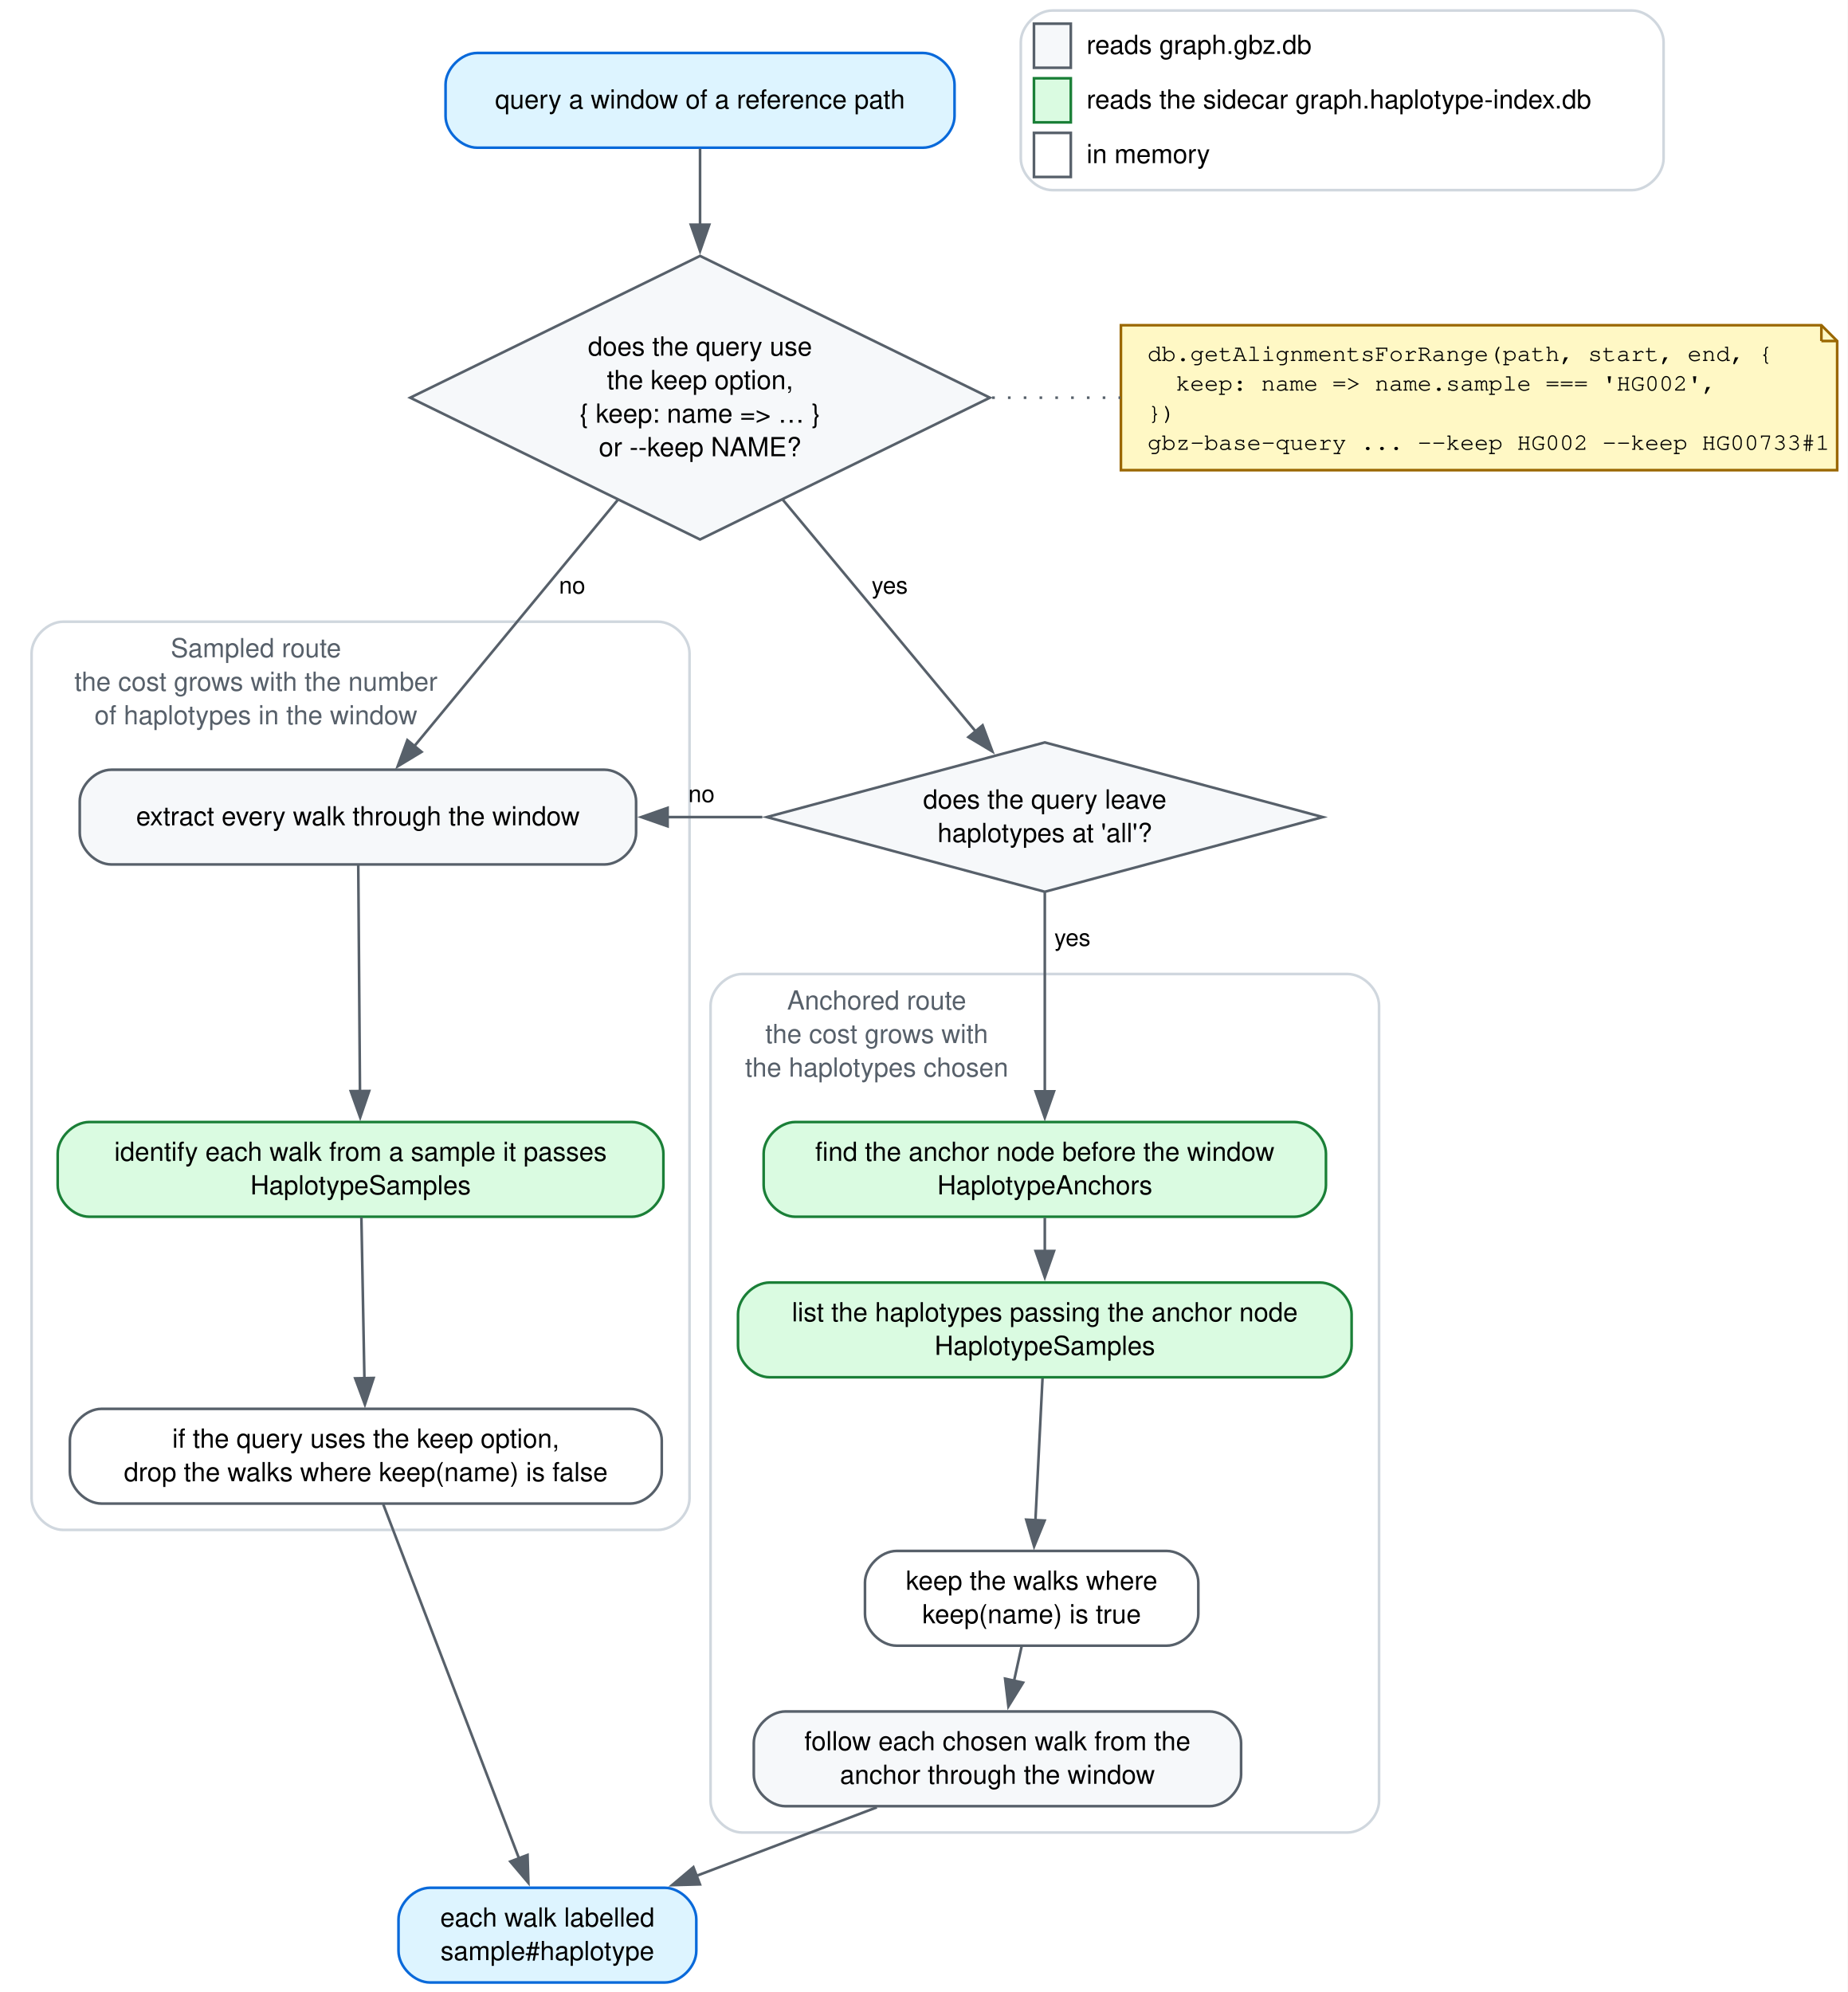
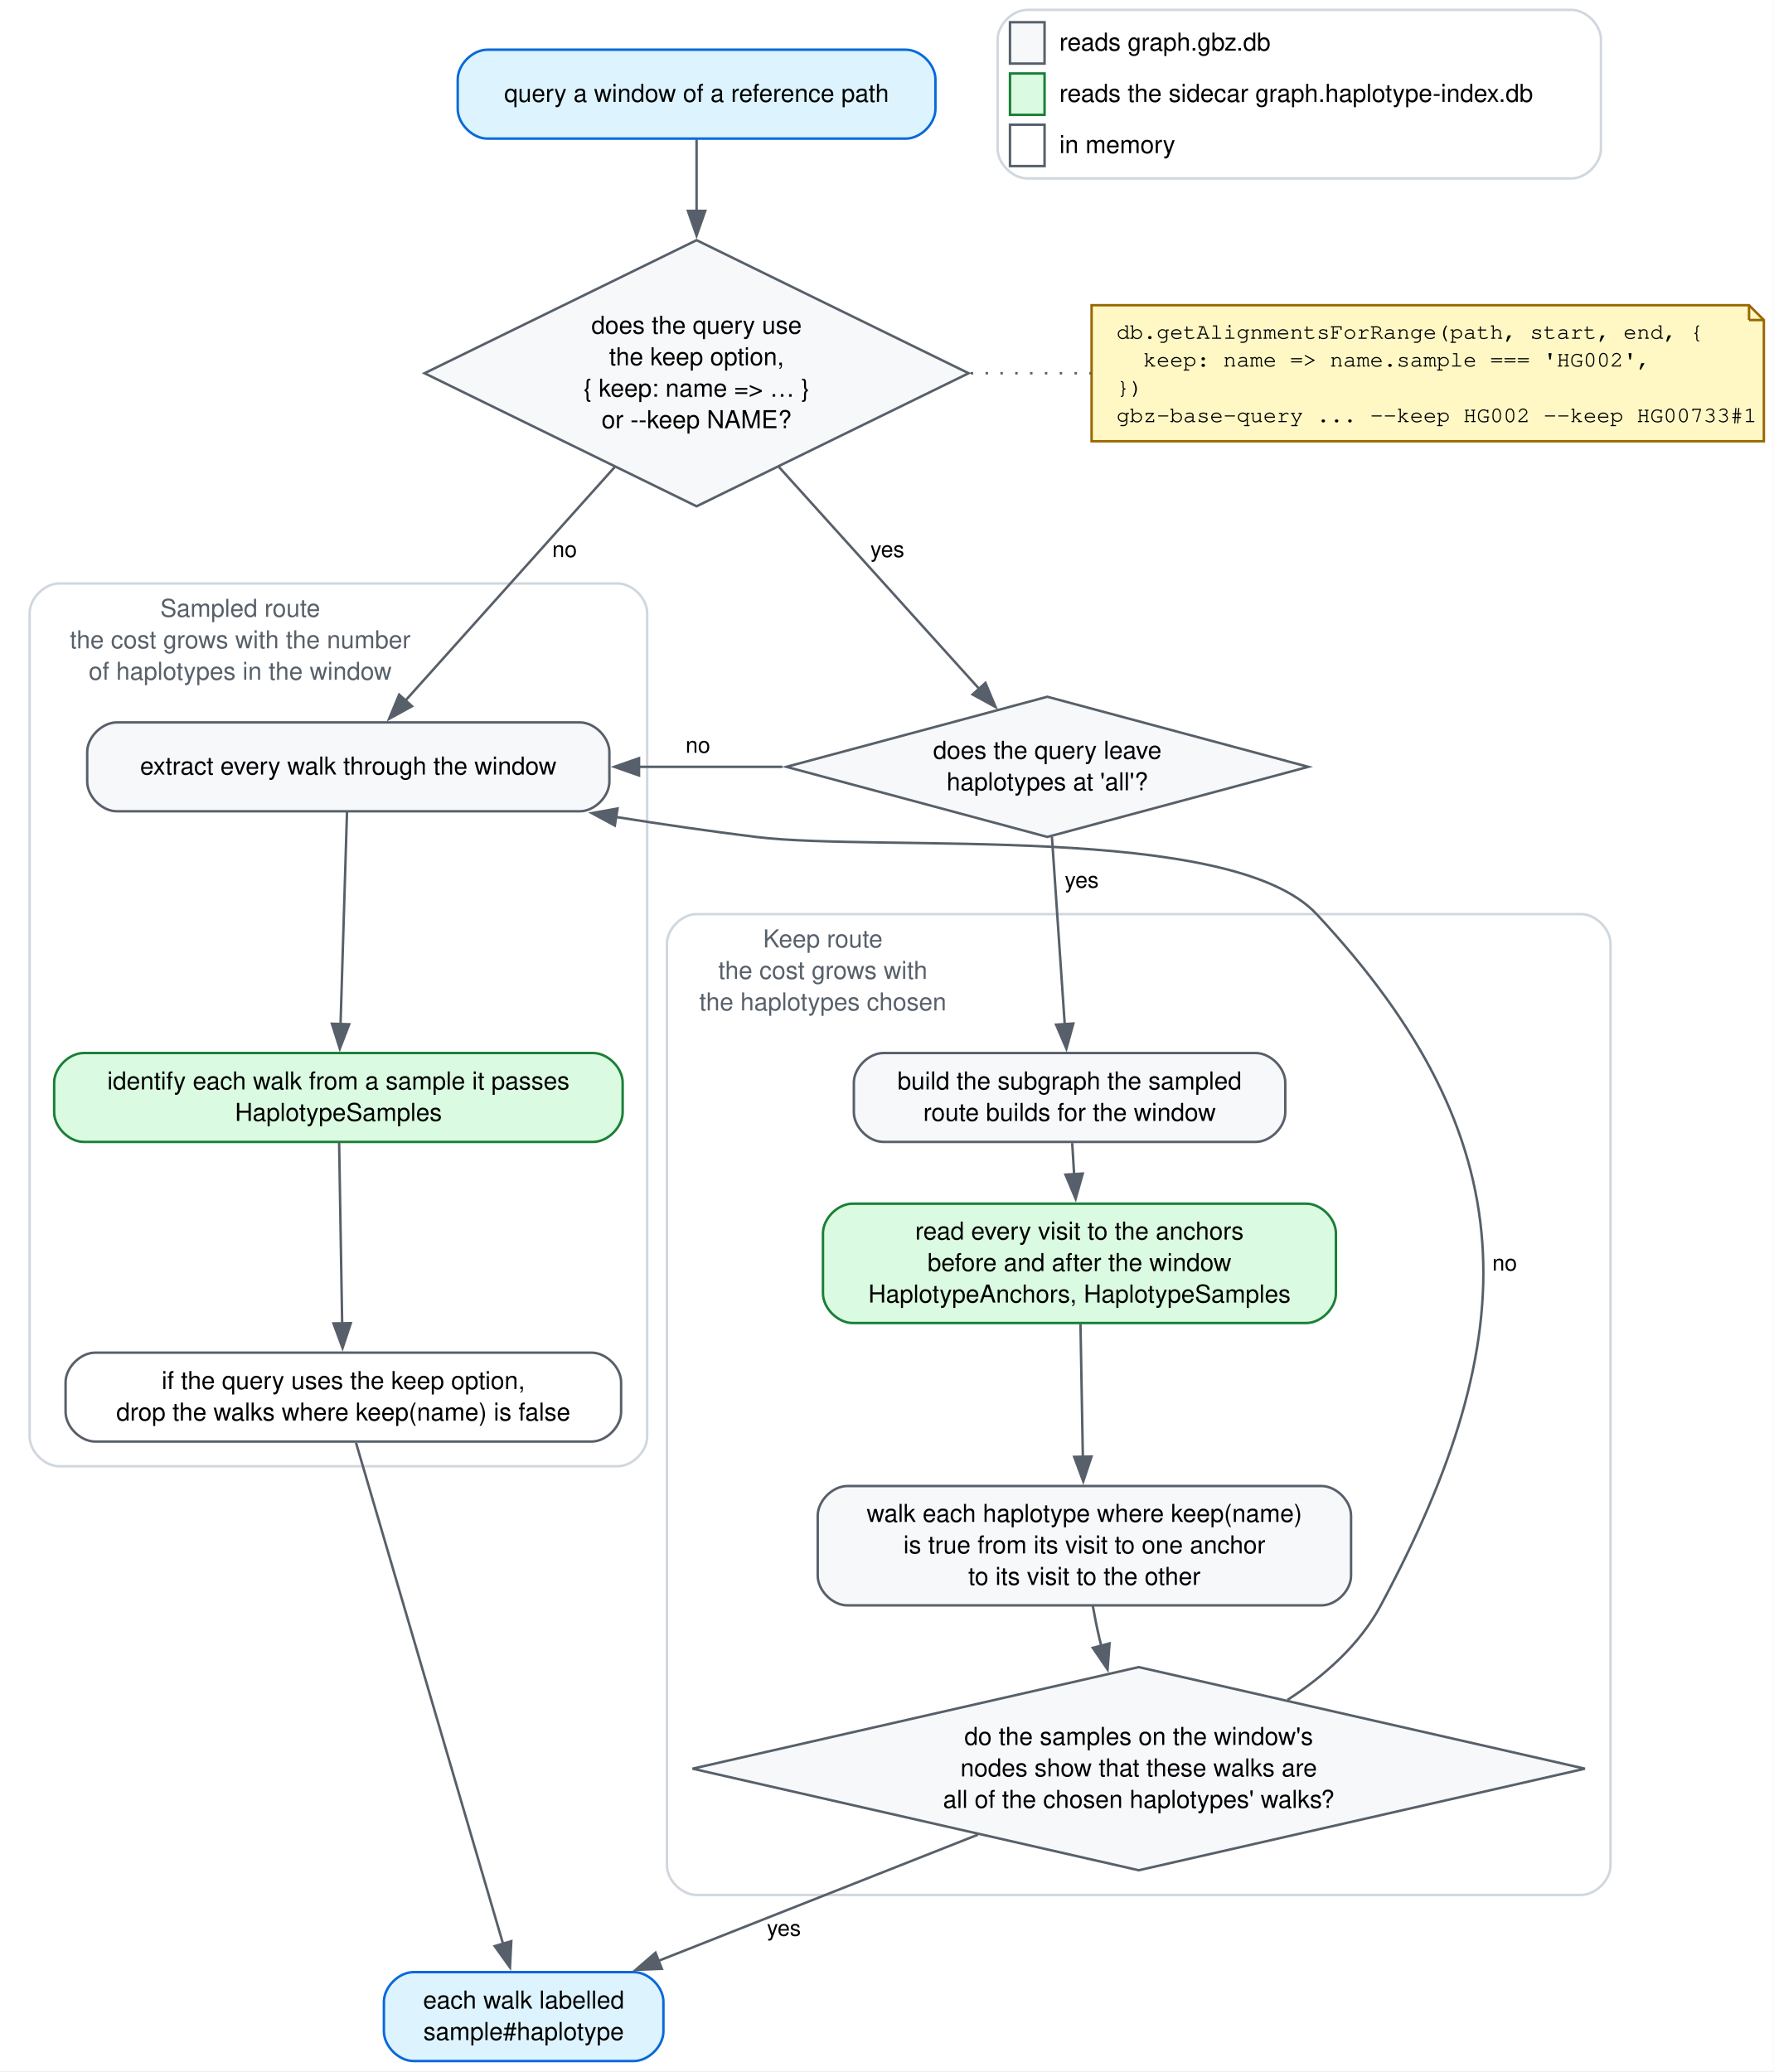
- <svg xmlns="http://www.w3.org/2000/svg" width="702pt" height="757pt" viewBox="0.00 0.00 702.00 757.00">
-   <g id="graph0" class="graph" transform="scale(1 1) rotate(0) translate(4 753.39)">
-     <polygon fill="white" stroke="none" points="-4,4 -4,-753.39 698.08,-753.39 698.08,4 -4,4" />
+ <svg xmlns="http://www.w3.org/2000/svg" width="718pt" height="839pt" viewBox="0.00 0.00 718.00 839.00">
+   <g id="graph0" class="graph" transform="scale(1 1) rotate(0) translate(4 834.56)">
+     <polygon fill="white" stroke="none" points="-4,4 -4,-834.56 714.08,-834.56 714.08,4 -4,4" />
    <g id="clust3" class="cluster">
-       <path fill="white" stroke="#d0d7de" d="M20,-172C20,-172 246,-172 246,-172 252,-172 258,-178 258,-184 258,-184 258,-505.13 258,-505.13 258,-511.13 252,-517.13 246,-517.13 246,-517.13 20,-517.13 20,-517.13 14,-517.13 8,-511.13 8,-505.13 8,-505.13 8,-184 8,-184 8,-178 14,-172 20,-172" />
-       <text xml:space="preserve" text-anchor="middle" x="93.25" y="-503.63" font-family="Helvetica,sans-Serif" font-size="10.00" fill="#57606a">Sampled route</text>
-       <text xml:space="preserve" text-anchor="middle" x="93.25" y="-490.88" font-family="Helvetica,sans-Serif" font-size="10.00" fill="#57606a">the cost grows with the number</text>
-       <text xml:space="preserve" text-anchor="middle" x="93.25" y="-478.13" font-family="Helvetica,sans-Serif" font-size="10.00" fill="#57606a">of haplotypes in the window</text>
+       <path fill="white" stroke="#d0d7de" d="M20,-240.84C20,-240.84 246,-240.84 246,-240.84 252,-240.84 258,-246.84 258,-252.84 258,-252.84 258,-586.3 258,-586.3 258,-592.3 252,-598.3 246,-598.3 246,-598.3 20,-598.3 20,-598.3 14,-598.3 8,-592.3 8,-586.3 8,-586.3 8,-252.84 8,-252.84 8,-246.84 14,-240.84 20,-240.84" />
+       <text xml:space="preserve" text-anchor="middle" x="93.25" y="-584.8" font-family="Helvetica,sans-Serif" font-size="10.00" fill="#57606a">Sampled route</text>
+       <text xml:space="preserve" text-anchor="middle" x="93.25" y="-572.05" font-family="Helvetica,sans-Serif" font-size="10.00" fill="#57606a">the cost grows with the number</text>
+       <text xml:space="preserve" text-anchor="middle" x="93.25" y="-559.3" font-family="Helvetica,sans-Serif" font-size="10.00" fill="#57606a">of haplotypes in the window</text>
    </g>
    <g id="clust4" class="cluster">
-       <path fill="white" stroke="#d0d7de" d="M278,-57C278,-57 508,-57 508,-57 514,-57 520,-63 520,-69 520,-69 520,-371.25 520,-371.25 520,-377.25 514,-383.25 508,-383.25 508,-383.25 278,-383.25 278,-383.25 272,-383.25 266,-377.25 266,-371.25 266,-371.25 266,-69 266,-69 266,-63 272,-57 278,-57" />
-       <text xml:space="preserve" text-anchor="middle" x="329.12" y="-369.75" font-family="Helvetica,sans-Serif" font-size="10.00" fill="#57606a">Anchored route</text>
-       <text xml:space="preserve" text-anchor="middle" x="329.12" y="-357" font-family="Helvetica,sans-Serif" font-size="10.00" fill="#57606a">the cost grows with</text>
-       <text xml:space="preserve" text-anchor="middle" x="329.12" y="-344.25" font-family="Helvetica,sans-Serif" font-size="10.00" fill="#57606a">the haplotypes chosen</text>
+       <path fill="white" stroke="#d0d7de" d="M278,-67.25C278,-67.25 636,-67.25 636,-67.25 642,-67.25 648,-73.25 648,-79.25 648,-79.25 648,-452.42 648,-452.42 648,-458.42 642,-464.42 636,-464.42 636,-464.42 278,-464.42 278,-464.42 272,-464.42 266,-458.42 266,-452.42 266,-452.42 266,-79.25 266,-79.25 266,-73.25 272,-67.25 278,-67.25" />
+       <text xml:space="preserve" text-anchor="middle" x="329.12" y="-450.92" font-family="Helvetica,sans-Serif" font-size="10.00" fill="#57606a">Keep route</text>
+       <text xml:space="preserve" text-anchor="middle" x="329.12" y="-438.17" font-family="Helvetica,sans-Serif" font-size="10.00" fill="#57606a">the cost grows with</text>
+       <text xml:space="preserve" text-anchor="middle" x="329.12" y="-425.42" font-family="Helvetica,sans-Serif" font-size="10.00" fill="#57606a">the haplotypes chosen</text>
    </g>
    <g id="node1" class="node">
-       <path fill="#ddf4ff" stroke="#0969da" d="M346.7,-733.26C346.7,-733.26 177.3,-733.26 177.3,-733.26 171.3,-733.26 165.3,-727.26 165.3,-721.26 165.3,-721.26 165.3,-709.26 165.3,-709.26 165.3,-703.26 171.3,-697.26 177.3,-697.26 177.3,-697.26 346.7,-697.26 346.7,-697.26 352.7,-697.26 358.7,-703.26 358.7,-709.26 358.7,-709.26 358.7,-721.26 358.7,-721.26 358.7,-727.26 352.7,-733.26 346.7,-733.26" />
-       <text xml:space="preserve" text-anchor="middle" x="262" y="-712.14" font-family="Helvetica,sans-Serif" font-size="10.00">query a window of a reference path</text>
+       <path fill="#ddf4ff" stroke="#0969da" d="M362.7,-814.43C362.7,-814.43 193.3,-814.43 193.3,-814.43 187.3,-814.43 181.3,-808.43 181.3,-802.43 181.3,-802.43 181.3,-790.43 181.3,-790.43 181.3,-784.43 187.3,-778.43 193.3,-778.43 193.3,-778.43 362.7,-778.43 362.7,-778.43 368.7,-778.43 374.7,-784.43 374.7,-790.43 374.7,-790.43 374.7,-802.43 374.7,-802.43 374.7,-808.43 368.7,-814.43 362.7,-814.43" />
+       <text xml:space="preserve" text-anchor="middle" x="278" y="-793.31" font-family="Helvetica,sans-Serif" font-size="10.00">query a window of a reference path</text>
    </g>
    <g id="node2" class="node">
-       <polygon fill="#f6f8fa" stroke="#57606a" points="262,-656.14 151.87,-602.26 262,-548.38 372.13,-602.26 262,-656.14" />
-       <text xml:space="preserve" text-anchor="middle" x="262" y="-618.26" font-family="Helvetica,sans-Serif" font-size="10.00">does the query use</text>
-       <text xml:space="preserve" text-anchor="middle" x="262" y="-605.51" font-family="Helvetica,sans-Serif" font-size="10.00">the keep option,</text>
-       <text xml:space="preserve" text-anchor="middle" x="262" y="-592.76" font-family="Helvetica,sans-Serif" font-size="10.00">{ keep: name =&gt; … }</text>
-       <text xml:space="preserve" text-anchor="middle" x="262" y="-580.01" font-family="Helvetica,sans-Serif" font-size="10.00">or --keep NAME?</text>
+       <polygon fill="#f6f8fa" stroke="#57606a" points="278,-737.31 167.87,-683.43 278,-629.55 388.13,-683.43 278,-737.31" />
+       <text xml:space="preserve" text-anchor="middle" x="278" y="-699.43" font-family="Helvetica,sans-Serif" font-size="10.00">does the query use</text>
+       <text xml:space="preserve" text-anchor="middle" x="278" y="-686.68" font-family="Helvetica,sans-Serif" font-size="10.00">the keep option,</text>
+       <text xml:space="preserve" text-anchor="middle" x="278" y="-673.93" font-family="Helvetica,sans-Serif" font-size="10.00">{ keep: name =&gt; … }</text>
+       <text xml:space="preserve" text-anchor="middle" x="278" y="-661.18" font-family="Helvetica,sans-Serif" font-size="10.00">or --keep NAME?</text>
    </g>
    <g id="edge2" class="edge">
-       <path fill="none" stroke="#57606a" d="M262,-696.92C262,-688.77 262,-678.5 262,-667.77" />
-       <polygon fill="#57606a" stroke="#57606a" points="265.5,-668 262,-658 258.5,-668 265.5,-668" />
+       <path fill="none" stroke="#57606a" d="M278,-778.09C278,-769.94 278,-759.67 278,-748.94" />
+       <polygon fill="#57606a" stroke="#57606a" points="281.5,-749.17 278,-739.17 274.5,-749.17 281.5,-749.17" />
    </g>
    <g id="node3" class="node">
-       <polygon fill="#f6f8fa" stroke="#57606a" points="393,-471.26 287.37,-442.88 393,-414.5 498.63,-442.88 393,-471.26" />
-       <text xml:space="preserve" text-anchor="middle" x="393" y="-446.13" font-family="Helvetica,sans-Serif" font-size="10.00">does the query leave</text>
-       <text xml:space="preserve" text-anchor="middle" x="393" y="-433.38" font-family="Helvetica,sans-Serif" font-size="10.00">haplotypes at 'all'?</text>
+       <polygon fill="#f6f8fa" stroke="#57606a" points="420,-552.43 314.37,-524.05 420,-495.67 525.63,-524.05 420,-552.43" />
+       <text xml:space="preserve" text-anchor="middle" x="420" y="-527.3" font-family="Helvetica,sans-Serif" font-size="10.00">does the query leave</text>
+       <text xml:space="preserve" text-anchor="middle" x="420" y="-514.55" font-family="Helvetica,sans-Serif" font-size="10.00">haplotypes at 'all'?</text>
    </g>
    <g id="edge9" class="edge">
-       <path fill="none" stroke="#57606a" d="M293.38,-563.56C315.86,-536.56 345.78,-500.61 366.94,-475.19" />
-       <polygon fill="#57606a" stroke="#57606a" points="369.36,-477.75 373.07,-467.83 363.98,-473.27 369.36,-477.75" />
-       <text xml:space="preserve" text-anchor="middle" x="334.07" y="-527.83" font-family="Helvetica,sans-Serif" font-size="9.00"> yes </text>
+       <path fill="none" stroke="#57606a" d="M311.29,-645.53C336.04,-618.11 369.39,-581.14 392.6,-555.41" />
+       <polygon fill="#57606a" stroke="#57606a" points="394.94,-558.04 399.05,-548.27 389.75,-553.35 394.94,-558.04" />
+       <text xml:space="preserve" text-anchor="middle" x="355.24" y="-609" font-family="Helvetica,sans-Serif" font-size="9.00"> yes </text>
    </g>
    <g id="node4" class="node">
-       <polygon fill="#fff8c5" stroke="#9a6700" points="688.08,-629.8 421.92,-629.8 421.92,-574.72 694.08,-574.72 694.08,-623.8 688.08,-629.8" />
-       <polyline fill="none" stroke="#9a6700" points="688.08,-629.8 688.08,-623.8" />
-       <polyline fill="none" stroke="#9a6700" points="694.08,-623.8 688.08,-623.8" />
-       <text xml:space="preserve" text-anchor="start" x="432" y="-616.21" font-family="Courier,monospace" font-size="9.00">db.getAlignmentsForRange(path, start, end, {</text>
-       <text xml:space="preserve" text-anchor="start" x="432" y="-604.96" font-family="Courier,monospace" font-size="9.00">  keep: name =&gt; name.sample === 'HG002',</text>
-       <text xml:space="preserve" text-anchor="start" x="432" y="-593.71" font-family="Courier,monospace" font-size="9.00">})</text>
-       <text xml:space="preserve" text-anchor="start" x="432" y="-582.46" font-family="Courier,monospace" font-size="9.00">gbz-base-query ... --keep HG002 --keep HG00733#1</text>
+       <polygon fill="#fff8c5" stroke="#9a6700" points="704.08,-710.97 437.92,-710.97 437.92,-655.89 710.08,-655.89 710.08,-704.97 704.08,-710.97" />
+       <polyline fill="none" stroke="#9a6700" points="704.08,-710.97 704.08,-704.97" />
+       <polyline fill="none" stroke="#9a6700" points="710.08,-704.97 704.08,-704.97" />
+       <text xml:space="preserve" text-anchor="start" x="448" y="-697.38" font-family="Courier,monospace" font-size="9.00">db.getAlignmentsForRange(path, start, end, {</text>
+       <text xml:space="preserve" text-anchor="start" x="448" y="-686.13" font-family="Courier,monospace" font-size="9.00">  keep: name =&gt; name.sample === 'HG002',</text>
+       <text xml:space="preserve" text-anchor="start" x="448" y="-674.88" font-family="Courier,monospace" font-size="9.00">})</text>
+       <text xml:space="preserve" text-anchor="start" x="448" y="-663.63" font-family="Courier,monospace" font-size="9.00">gbz-base-query ... --keep HG002 --keep HG00733#1</text>
    </g>
    <g id="edge1" class="edge">
-       <path fill="none" stroke="#57606a" stroke-dasharray="1,5" d="M373,-602.26C389.26,-602.26 405.52,-602.26 421.78,-602.26" />
+       <path fill="none" stroke="#57606a" stroke-dasharray="1,5" d="M389,-683.43C405.26,-683.43 421.52,-683.43 437.78,-683.43" />
    </g>
    <g id="node7" class="node">
-       <path fill="#f6f8fa" stroke="#57606a" d="M225.7,-460.88C225.7,-460.88 38.3,-460.88 38.3,-460.88 32.3,-460.88 26.3,-454.88 26.3,-448.88 26.3,-448.88 26.3,-436.88 26.3,-436.88 26.3,-430.88 32.3,-424.88 38.3,-424.88 38.3,-424.88 225.7,-424.88 225.7,-424.88 231.7,-424.88 237.7,-430.88 237.7,-436.88 237.7,-436.88 237.7,-448.88 237.7,-448.88 237.7,-454.88 231.7,-460.88 225.7,-460.88" />
-       <text xml:space="preserve" text-anchor="middle" x="132" y="-439.75" font-family="Helvetica,sans-Serif" font-size="10.00">extract every walk through the window</text>
+       <path fill="#f6f8fa" stroke="#57606a" d="M230.7,-542.05C230.7,-542.05 43.3,-542.05 43.3,-542.05 37.3,-542.05 31.3,-536.05 31.3,-530.05 31.3,-530.05 31.3,-518.05 31.3,-518.05 31.3,-512.05 37.3,-506.05 43.3,-506.05 43.3,-506.05 230.7,-506.05 230.7,-506.05 236.7,-506.05 242.7,-512.05 242.7,-518.05 242.7,-518.05 242.7,-530.05 242.7,-530.05 242.7,-536.05 236.7,-542.05 230.7,-542.05" />
+       <text xml:space="preserve" text-anchor="middle" x="137" y="-520.92" font-family="Helvetica,sans-Serif" font-size="10.00">extract every walk through the window</text>
    </g>
    <g id="edge8" class="edge">
-       <path fill="none" stroke="#57606a" d="M230.86,-563.56C206.91,-534.57 174.45,-495.27 153.37,-469.75" />
-       <polygon fill="#57606a" stroke="#57606a" points="156.18,-467.66 147.12,-462.18 150.79,-472.12 156.18,-467.66" />
-       <text xml:space="preserve" text-anchor="middle" x="213.41" y="-527.83" font-family="Helvetica,sans-Serif" font-size="9.00"> no </text>
+       <path fill="none" stroke="#57606a" d="M244.94,-645.53C218.87,-616.44 183.19,-576.6 160.11,-550.85" />
+       <polygon fill="#57606a" stroke="#57606a" points="162.8,-548.6 153.52,-543.49 157.59,-553.28 162.8,-548.6" />
+       <text xml:space="preserve" text-anchor="middle" x="224.57" y="-609" font-family="Helvetica,sans-Serif" font-size="9.00"> no </text>
    </g>
    <g id="edge10" class="edge">
-       <path fill="none" stroke="#57606a" d="M285.66,-442.88C273.77,-442.88 261.62,-442.88 249.61,-442.88" />
-       <polygon fill="#57606a" stroke="#57606a" points="249.67,-439.38 239.67,-442.88 249.67,-446.38 249.67,-439.38" />
-       <text xml:space="preserve" text-anchor="middle" x="262.54" y="-448.58" font-family="Helvetica,sans-Serif" font-size="9.00"> no </text>
+       <path fill="none" stroke="#57606a" d="M312.75,-524.05C293.71,-524.05 273.78,-524.05 254.47,-524.05" />
+       <polygon fill="#57606a" stroke="#57606a" points="254.7,-520.55 244.7,-524.05 254.7,-527.55 254.7,-520.55" />
+       <text xml:space="preserve" text-anchor="middle" x="278.54" y="-529.75" font-family="Helvetica,sans-Serif" font-size="9.00"> no </text>
    </g>
    <g id="node10" class="node">
-       <path fill="#dafbe1" stroke="#1a7f37" d="M487.83,-327C487.83,-327 298.17,-327 298.17,-327 292.17,-327 286.17,-321 286.17,-315 286.17,-315 286.17,-303 286.17,-303 286.17,-297 292.17,-291 298.17,-291 298.17,-291 487.83,-291 487.83,-291 493.83,-291 499.83,-297 499.83,-303 499.83,-303 499.83,-315 499.83,-315 499.83,-321 493.83,-327 487.83,-327" />
-       <text xml:space="preserve" text-anchor="middle" x="393" y="-312.25" font-family="Helvetica,sans-Serif" font-size="10.00">find the anchor node before the window</text>
-       <text xml:space="preserve" text-anchor="middle" x="393" y="-299.5" font-family="Helvetica,sans-Serif" font-size="10.00">HaplotypeAnchors</text>
+       <path fill="#f6f8fa" stroke="#57606a" d="M504.33,-408.17C504.33,-408.17 353.67,-408.17 353.67,-408.17 347.67,-408.17 341.67,-402.17 341.67,-396.17 341.67,-396.17 341.67,-384.17 341.67,-384.17 341.67,-378.17 347.67,-372.17 353.67,-372.17 353.67,-372.17 504.33,-372.17 504.33,-372.17 510.33,-372.17 516.33,-378.17 516.33,-384.17 516.33,-384.17 516.33,-396.17 516.33,-396.17 516.33,-402.17 510.33,-408.17 504.33,-408.17" />
+       <text xml:space="preserve" text-anchor="middle" x="429" y="-393.42" font-family="Helvetica,sans-Serif" font-size="10.00">build the subgraph the sampled</text>
+       <text xml:space="preserve" text-anchor="middle" x="429" y="-380.67" font-family="Helvetica,sans-Serif" font-size="10.00">route builds for the window</text>
    </g>
    <g id="edge11" class="edge">
-       <path fill="none" stroke="#57606a" d="M393,-414.23C393,-392.06 393,-361.03 393,-338.61" />
-       <polygon fill="#57606a" stroke="#57606a" points="396.5,-338.66 393,-328.66 389.5,-338.66 396.5,-338.66" />
-       <text xml:space="preserve" text-anchor="middle" x="403.5" y="-393.95" font-family="Helvetica,sans-Serif" font-size="9.00"> yes </text>
+       <path fill="none" stroke="#57606a" d="M421.86,-495.72C423.38,-473.47 425.52,-442.15 427.06,-419.6" />
+       <polygon fill="#57606a" stroke="#57606a" points="430.53,-420.12 427.72,-409.91 423.55,-419.65 430.53,-420.12" />
+       <text xml:space="preserve" text-anchor="middle" x="433.93" y="-475.12" font-family="Helvetica,sans-Serif" font-size="9.00"> yes </text>
    </g>
    <g id="node5" class="node">
-       <path fill="#ddf4ff" stroke="#0969da" d="M248.58,-36C248.58,-36 159.42,-36 159.42,-36 153.42,-36 147.42,-30 147.42,-24 147.42,-24 147.42,-12 147.42,-12 147.42,-6 153.42,0 159.42,0 159.42,0 248.58,0 248.58,0 254.58,0 260.58,-6 260.58,-12 260.58,-12 260.58,-24 260.58,-24 260.58,-30 254.58,-36 248.58,-36" />
-       <text xml:space="preserve" text-anchor="middle" x="204" y="-21.25" font-family="Helvetica,sans-Serif" font-size="10.00">each walk labelled</text>
-       <text xml:space="preserve" text-anchor="middle" x="204" y="-8.5" font-family="Helvetica,sans-Serif" font-size="10.00">sample#haplotype</text>
+       <path fill="#ddf4ff" stroke="#0969da" d="M252.58,-36C252.58,-36 163.42,-36 163.42,-36 157.42,-36 151.42,-30 151.42,-24 151.42,-24 151.42,-12 151.42,-12 151.42,-6 157.42,0 163.42,0 163.42,0 252.58,0 252.58,0 258.58,0 264.58,-6 264.58,-12 264.58,-12 264.58,-24 264.58,-24 264.58,-30 258.58,-36 252.58,-36" />
+       <text xml:space="preserve" text-anchor="middle" x="208" y="-21.25" font-family="Helvetica,sans-Serif" font-size="10.00">each walk labelled</text>
+       <text xml:space="preserve" text-anchor="middle" x="208" y="-8.5" font-family="Helvetica,sans-Serif" font-size="10.00">sample#haplotype</text>
    </g>
    <g id="node6" class="node">
-       <polygon fill="#f6f8fa" stroke="none" points="388.88,-727.64 388.88,-744.39 402.88,-744.39 402.88,-727.64 388.88,-727.64" />
-       <polygon fill="none" stroke="#57606a" points="388.88,-727.64 388.88,-744.39 402.88,-744.39 402.88,-727.64 388.88,-727.64" />
-       <text xml:space="preserve" text-anchor="start" x="408.88" y="-732.89" font-family="Helvetica,sans-Serif" font-size="10.00">reads graph.gbz.db</text>
-       <polygon fill="#dafbe1" stroke="none" points="388.88,-706.89 388.88,-723.64 402.88,-723.64 402.88,-706.89 388.88,-706.89" />
-       <polygon fill="none" stroke="#1a7f37" points="388.88,-706.89 388.88,-723.64 402.88,-723.64 402.88,-706.89 388.88,-706.89" />
-       <text xml:space="preserve" text-anchor="start" x="408.88" y="-712.14" font-family="Helvetica,sans-Serif" font-size="10.00">reads the sidecar graph.haplotype-index.db</text>
-       <polygon fill="white" stroke="none" points="388.88,-686.14 388.88,-702.89 402.88,-702.89 402.88,-686.14 388.88,-686.14" />
-       <polygon fill="none" stroke="#57606a" points="388.88,-686.14 388.88,-702.89 402.88,-702.89 402.88,-686.14 388.88,-686.14" />
-       <text xml:space="preserve" text-anchor="start" x="408.88" y="-691.39" font-family="Helvetica,sans-Serif" font-size="10.00">in memory</text>
-       <path fill="none" stroke="#d0d7de" d="M395.88,-681.14C395.88,-681.14 616.12,-681.14 616.12,-681.14 622.12,-681.14 628.12,-687.14 628.12,-693.14 628.12,-693.14 628.12,-737.39 628.12,-737.39 628.12,-743.39 622.12,-749.39 616.12,-749.39 616.12,-749.39 395.88,-749.39 395.88,-749.39 389.88,-749.39 383.88,-743.39 383.88,-737.39 383.88,-737.39 383.88,-693.14 383.88,-693.14 383.88,-687.14 389.88,-681.14 395.88,-681.14" />
+       <polygon fill="#f6f8fa" stroke="none" points="404.88,-808.81 404.88,-825.56 418.88,-825.56 418.88,-808.81 404.88,-808.81" />
+       <polygon fill="none" stroke="#57606a" points="404.88,-808.81 404.88,-825.56 418.88,-825.56 418.88,-808.81 404.88,-808.81" />
+       <text xml:space="preserve" text-anchor="start" x="424.88" y="-814.06" font-family="Helvetica,sans-Serif" font-size="10.00">reads graph.gbz.db</text>
+       <polygon fill="#dafbe1" stroke="none" points="404.88,-788.06 404.88,-804.81 418.88,-804.81 418.88,-788.06 404.88,-788.06" />
+       <polygon fill="none" stroke="#1a7f37" points="404.88,-788.06 404.88,-804.81 418.88,-804.81 418.88,-788.06 404.88,-788.06" />
+       <text xml:space="preserve" text-anchor="start" x="424.88" y="-793.31" font-family="Helvetica,sans-Serif" font-size="10.00">reads the sidecar graph.haplotype-index.db</text>
+       <polygon fill="white" stroke="none" points="404.88,-767.31 404.88,-784.06 418.88,-784.06 418.88,-767.31 404.88,-767.31" />
+       <polygon fill="none" stroke="#57606a" points="404.88,-767.31 404.88,-784.06 418.88,-784.06 418.88,-767.31 404.88,-767.31" />
+       <text xml:space="preserve" text-anchor="start" x="424.88" y="-772.56" font-family="Helvetica,sans-Serif" font-size="10.00">in memory</text>
+       <path fill="none" stroke="#d0d7de" d="M411.88,-762.31C411.88,-762.31 632.12,-762.31 632.12,-762.31 638.12,-762.31 644.12,-768.31 644.12,-774.31 644.12,-774.31 644.12,-818.56 644.12,-818.56 644.12,-824.56 638.12,-830.56 632.12,-830.56 632.12,-830.56 411.88,-830.56 411.88,-830.56 405.88,-830.56 399.88,-824.56 399.88,-818.56 399.88,-818.56 399.88,-774.31 399.88,-774.31 399.88,-768.31 405.88,-762.31 411.88,-762.31" />
    </g>
    <g id="node8" class="node">
-       <path fill="#dafbe1" stroke="#1a7f37" d="M236.08,-327C236.08,-327 29.92,-327 29.92,-327 23.92,-327 17.92,-321 17.92,-315 17.92,-315 17.92,-303 17.92,-303 17.92,-297 23.92,-291 29.92,-291 29.92,-291 236.08,-291 236.08,-291 242.08,-291 248.08,-297 248.08,-303 248.08,-303 248.08,-315 248.08,-315 248.08,-321 242.08,-327 236.08,-327" />
-       <text xml:space="preserve" text-anchor="middle" x="133" y="-312.25" font-family="Helvetica,sans-Serif" font-size="10.00">identify each walk from a sample it passes</text>
-       <text xml:space="preserve" text-anchor="middle" x="133" y="-299.5" font-family="Helvetica,sans-Serif" font-size="10.00">HaplotypeSamples</text>
+       <path fill="#dafbe1" stroke="#1a7f37" d="M236.08,-408.17C236.08,-408.17 29.92,-408.17 29.92,-408.17 23.92,-408.17 17.92,-402.17 17.92,-396.17 17.92,-396.17 17.92,-384.17 17.92,-384.17 17.92,-378.17 23.92,-372.17 29.92,-372.17 29.92,-372.17 236.08,-372.17 236.08,-372.17 242.08,-372.17 248.08,-378.17 248.08,-384.17 248.08,-384.17 248.08,-396.17 248.08,-396.17 248.08,-402.17 242.08,-408.17 236.08,-408.17" />
+       <text xml:space="preserve" text-anchor="middle" x="133" y="-393.42" font-family="Helvetica,sans-Serif" font-size="10.00">identify each walk from a sample it passes</text>
+       <text xml:space="preserve" text-anchor="middle" x="133" y="-380.67" font-family="Helvetica,sans-Serif" font-size="10.00">HaplotypeSamples</text>
    </g>
    <g id="edge3" class="edge">
-       <path fill="none" stroke="#57606a" d="M132.13,-424.64C132.3,-402.82 132.58,-364.93 132.78,-338.71" />
-       <polygon fill="#57606a" stroke="#57606a" points="136.28,-338.79 132.86,-328.76 129.28,-338.73 136.28,-338.79" />
+       <path fill="none" stroke="#57606a" d="M136.48,-505.81C135.82,-483.99 134.67,-446.1 133.87,-419.88" />
+       <polygon fill="#57606a" stroke="#57606a" points="137.37,-419.82 133.57,-409.93 130.37,-420.03 137.37,-419.82" />
    </g>
    <g id="node9" class="node">
-       <path fill="white" stroke="#57606a" d="M235.45,-218C235.45,-218 34.55,-218 34.55,-218 28.55,-218 22.55,-212 22.55,-206 22.55,-206 22.55,-194 22.55,-194 22.55,-188 28.55,-182 34.55,-182 34.55,-182 235.45,-182 235.45,-182 241.45,-182 247.45,-188 247.45,-194 247.45,-194 247.45,-206 247.45,-206 247.45,-212 241.45,-218 235.45,-218" />
-       <text xml:space="preserve" text-anchor="middle" x="135" y="-203.25" font-family="Helvetica,sans-Serif" font-size="10.00">if the query uses the keep option,</text>
-       <text xml:space="preserve" text-anchor="middle" x="135" y="-190.5" font-family="Helvetica,sans-Serif" font-size="10.00">drop the walks where keep(name) is false</text>
+       <path fill="white" stroke="#57606a" d="M235.45,-286.84C235.45,-286.84 34.55,-286.84 34.55,-286.84 28.55,-286.84 22.55,-280.84 22.55,-274.84 22.55,-274.84 22.55,-262.84 22.55,-262.84 22.55,-256.84 28.55,-250.84 34.55,-250.84 34.55,-250.84 235.45,-250.84 235.45,-250.84 241.45,-250.84 247.45,-256.84 247.45,-262.84 247.45,-262.84 247.45,-274.84 247.45,-274.84 247.45,-280.84 241.45,-286.84 235.45,-286.84" />
+       <text xml:space="preserve" text-anchor="middle" x="135" y="-272.09" font-family="Helvetica,sans-Serif" font-size="10.00">if the query uses the keep option,</text>
+       <text xml:space="preserve" text-anchor="middle" x="135" y="-259.34" font-family="Helvetica,sans-Serif" font-size="10.00">drop the walks where keep(name) is false</text>
    </g>
    <g id="edge4" class="edge">
-       <path fill="none" stroke="#57606a" d="M133.32,-290.81C133.63,-274.27 134.1,-248.98 134.47,-229.44" />
-       <polygon fill="#57606a" stroke="#57606a" points="137.96,-229.73 134.65,-219.66 130.96,-229.59 137.96,-229.73" />
+       <path fill="none" stroke="#57606a" d="M133.29,-371.82C133.61,-352.64 134.14,-321.45 134.52,-298.6" />
+       <polygon fill="#57606a" stroke="#57606a" points="138.02,-298.78 134.68,-288.73 131.02,-298.67 138.02,-298.78" />
+     </g>
+     <g id="edge13" class="edge">
+       <path fill="none" stroke="#57606a" d="M140.13,-250.34C152.57,-207.95 184.4,-99.45 199.63,-47.53" />
+       <polygon fill="#57606a" stroke="#57606a" points="202.99,-48.51 202.45,-37.93 196.27,-46.54 202.99,-48.51" />
+     </g>
+     <g id="node11" class="node">
+       <path fill="#dafbe1" stroke="#1a7f37" d="M524.83,-347.17C524.83,-347.17 341.17,-347.17 341.17,-347.17 335.17,-347.17 329.17,-341.17 329.17,-335.17 329.17,-335.17 329.17,-310.84 329.17,-310.84 329.17,-304.84 335.17,-298.84 341.17,-298.84 341.17,-298.84 524.83,-298.84 524.83,-298.84 530.83,-298.84 536.83,-304.84 536.83,-310.84 536.83,-310.84 536.83,-335.17 536.83,-335.17 536.83,-341.17 530.83,-347.17 524.83,-347.17" />
+       <text xml:space="preserve" text-anchor="middle" x="433" y="-332.63" font-family="Helvetica,sans-Serif" font-size="10.00">read every visit to the anchors</text>
+       <text xml:space="preserve" text-anchor="middle" x="433" y="-319.88" font-family="Helvetica,sans-Serif" font-size="10.00">before and after the window</text>
+       <text xml:space="preserve" text-anchor="middle" x="433" y="-307.13" font-family="Helvetica,sans-Serif" font-size="10.00">HaplotypeAnchors, HaplotypeSamples</text>
+     </g>
+     <g id="edge5" class="edge">
+       <path fill="none" stroke="#57606a" d="M430.07,-371.71C430.31,-367.78 430.58,-363.48 430.84,-359.12" />
+       <polygon fill="#57606a" stroke="#57606a" points="434.34,-359.35 431.46,-349.15 427.35,-358.92 434.34,-359.35" />
+     </g>
+     <g id="node12" class="node">
+       <path fill="#f6f8fa" stroke="#57606a" d="M530.96,-232.84C530.96,-232.84 339.05,-232.84 339.05,-232.84 333.05,-232.84 327.05,-226.84 327.05,-220.84 327.05,-220.84 327.05,-196.51 327.05,-196.51 327.05,-190.51 333.05,-184.51 339.05,-184.51 339.05,-184.51 530.96,-184.51 530.96,-184.51 536.96,-184.51 542.96,-190.51 542.96,-196.51 542.96,-196.51 542.96,-220.84 542.96,-220.84 542.96,-226.84 536.96,-232.84 530.96,-232.84" />
+       <text xml:space="preserve" text-anchor="middle" x="435" y="-218.3" font-family="Helvetica,sans-Serif" font-size="10.00">walk each haplotype where keep(name)</text>
+       <text xml:space="preserve" text-anchor="middle" x="435" y="-205.55" font-family="Helvetica,sans-Serif" font-size="10.00">is true from its visit to one anchor</text>
+       <text xml:space="preserve" text-anchor="middle" x="435" y="-192.8" font-family="Helvetica,sans-Serif" font-size="10.00">to its visit to the other</text>
+     </g>
+     <g id="edge6" class="edge">
+       <path fill="none" stroke="#57606a" d="M433.42,-298.46C433.7,-282.88 434.07,-262.18 434.38,-244.69" />
+       <polygon fill="#57606a" stroke="#57606a" points="437.88,-244.77 434.55,-234.71 430.88,-244.64 437.88,-244.77" />
+     </g>
+     <g id="node13" class="node">
+       <polygon fill="#f6f8fa" stroke="#57606a" points="457,-159.51 276.37,-118.38 457,-77.25 637.63,-118.38 457,-159.51" />
+       <text xml:space="preserve" text-anchor="middle" x="457" y="-128" font-family="Helvetica,sans-Serif" font-size="10.00">do the samples on the window's</text>
+       <text xml:space="preserve" text-anchor="middle" x="457" y="-115.25" font-family="Helvetica,sans-Serif" font-size="10.00">nodes show that these walks are</text>
+       <text xml:space="preserve" text-anchor="middle" x="457" y="-102.5" font-family="Helvetica,sans-Serif" font-size="10.00">all of the chosen haplotypes' walks?</text>
+     </g>
+     <g id="edge7" class="edge">
+       <path fill="none" stroke="#57606a" d="M438.42,-184.24C439.17,-179.98 440.04,-175.6 441,-171.51 441.28,-170.34 441.57,-169.15 441.86,-167.95" />
+       <polygon fill="#57606a" stroke="#57606a" points="445.18,-169.11 444.39,-158.55 438.42,-167.3 445.18,-169.11" />
+     </g>
+     <g id="edge14" class="edge">
+       <path fill="none" stroke="#57606a" d="M391.9,-91.66C351.6,-75.74 300.45,-55.53 262.33,-40.47" />
+       <polygon fill="#57606a" stroke="#57606a" points="263.94,-37.34 253.35,-36.92 261.36,-43.85 263.94,-37.34" />
+       <text xml:space="preserve" text-anchor="middle" x="313.37" y="-50.7" font-family="Helvetica,sans-Serif" font-size="9.00"> yes </text>
    </g>
    <g id="edge12" class="edge">
-       <path fill="none" stroke="#57606a" d="M141.62,-181.74C153.54,-150.64 178.73,-84.93 193.19,-47.21" />
-       <polygon fill="#57606a" stroke="#57606a" points="196.45,-48.47 196.76,-37.88 189.91,-45.97 196.45,-48.47" />
-     </g>
-     <g id="node11" class="node">
-       <path fill="#dafbe1" stroke="#1a7f37" d="M497.58,-266C497.58,-266 288.42,-266 288.42,-266 282.42,-266 276.42,-260 276.42,-254 276.42,-254 276.42,-242 276.42,-242 276.42,-236 282.42,-230 288.42,-230 288.42,-230 497.58,-230 497.58,-230 503.58,-230 509.58,-236 509.58,-242 509.58,-242 509.58,-254 509.58,-254 509.58,-260 503.58,-266 497.58,-266" />
-       <text xml:space="preserve" text-anchor="middle" x="393" y="-251.25" font-family="Helvetica,sans-Serif" font-size="10.00">list the haplotypes passing the anchor node</text>
-       <text xml:space="preserve" text-anchor="middle" x="393" y="-238.5" font-family="Helvetica,sans-Serif" font-size="10.00">HaplotypeSamples</text>
-     </g>
-     <g id="edge5" class="edge">
-       <path fill="none" stroke="#57606a" d="M393,-290.62C393,-286.57 393,-282.16 393,-277.77" />
-       <polygon fill="#57606a" stroke="#57606a" points="396.5,-277.98 393,-267.98 389.5,-277.98 396.5,-277.98" />
-     </g>
-     <g id="node12" class="node">
-       <path fill="white" stroke="#57606a" d="M439.33,-164C439.33,-164 336.67,-164 336.67,-164 330.67,-164 324.67,-158 324.67,-152 324.67,-152 324.67,-140 324.67,-140 324.67,-134 330.67,-128 336.67,-128 336.67,-128 439.33,-128 439.33,-128 445.33,-128 451.33,-134 451.33,-140 451.33,-140 451.33,-152 451.33,-152 451.33,-158 445.33,-164 439.33,-164" />
-       <text xml:space="preserve" text-anchor="middle" x="388" y="-149.25" font-family="Helvetica,sans-Serif" font-size="10.00">keep the walks where</text>
-       <text xml:space="preserve" text-anchor="middle" x="388" y="-136.5" font-family="Helvetica,sans-Serif" font-size="10.00">keep(name) is true</text>
-     </g>
-     <g id="edge6" class="edge">
-       <path fill="none" stroke="#57606a" d="M392.13,-229.58C391.39,-214.74 390.31,-193.12 389.44,-175.72" />
-       <polygon fill="#57606a" stroke="#57606a" points="392.93,-175.54 388.94,-165.73 385.94,-175.89 392.93,-175.54" />
-     </g>
-     <g id="node13" class="node">
-       <path fill="#f6f8fa" stroke="#57606a" d="M455.58,-103C455.58,-103 294.42,-103 294.42,-103 288.42,-103 282.42,-97 282.42,-91 282.42,-91 282.42,-79 282.42,-79 282.42,-73 288.42,-67 294.42,-67 294.42,-67 455.58,-67 455.58,-67 461.58,-67 467.58,-73 467.58,-79 467.58,-79 467.58,-91 467.58,-91 467.58,-97 461.58,-103 455.58,-103" />
-       <text xml:space="preserve" text-anchor="middle" x="375" y="-88.25" font-family="Helvetica,sans-Serif" font-size="10.00">follow each chosen walk from the</text>
-       <text xml:space="preserve" text-anchor="middle" x="375" y="-75.5" font-family="Helvetica,sans-Serif" font-size="10.00">anchor through the window</text>
-     </g>
-     <g id="edge7" class="edge">
-       <path fill="none" stroke="#57606a" d="M384.17,-127.62C383.25,-123.45 382.25,-118.9 381.25,-114.38" />
-       <polygon fill="#57606a" stroke="#57606a" points="384.74,-113.95 379.17,-104.94 377.91,-115.46 384.74,-113.95" />
-     </g>
-     <g id="edge13" class="edge">
-       <path fill="none" stroke="#57606a" d="M329.18,-66.58C308.09,-58.57 282.87,-48.98 260.61,-40.52" />
-       <polygon fill="#57606a" stroke="#57606a" points="261.96,-37.29 251.37,-37 259.47,-43.83 261.96,-37.29" />
+       <path fill="none" stroke="#57606a" d="M517.25,-146.24C532.27,-156.02 546.51,-168.67 555,-184.51 614.03,-294.62 614.2,-373.03 529,-464.42 494.28,-501.67 352.54,-489.44 302,-495.67 283.66,-497.93 264.23,-500.76 245.4,-503.74" />
+       <polygon fill="#57606a" stroke="#57606a" points="244.9,-500.27 235.58,-505.31 246.01,-507.18 244.9,-500.27" />
+       <text xml:space="preserve" text-anchor="middle" x="605.15" y="-320.08" font-family="Helvetica,sans-Serif" font-size="9.00"> no </text>
    </g>
  </g>
</svg>
